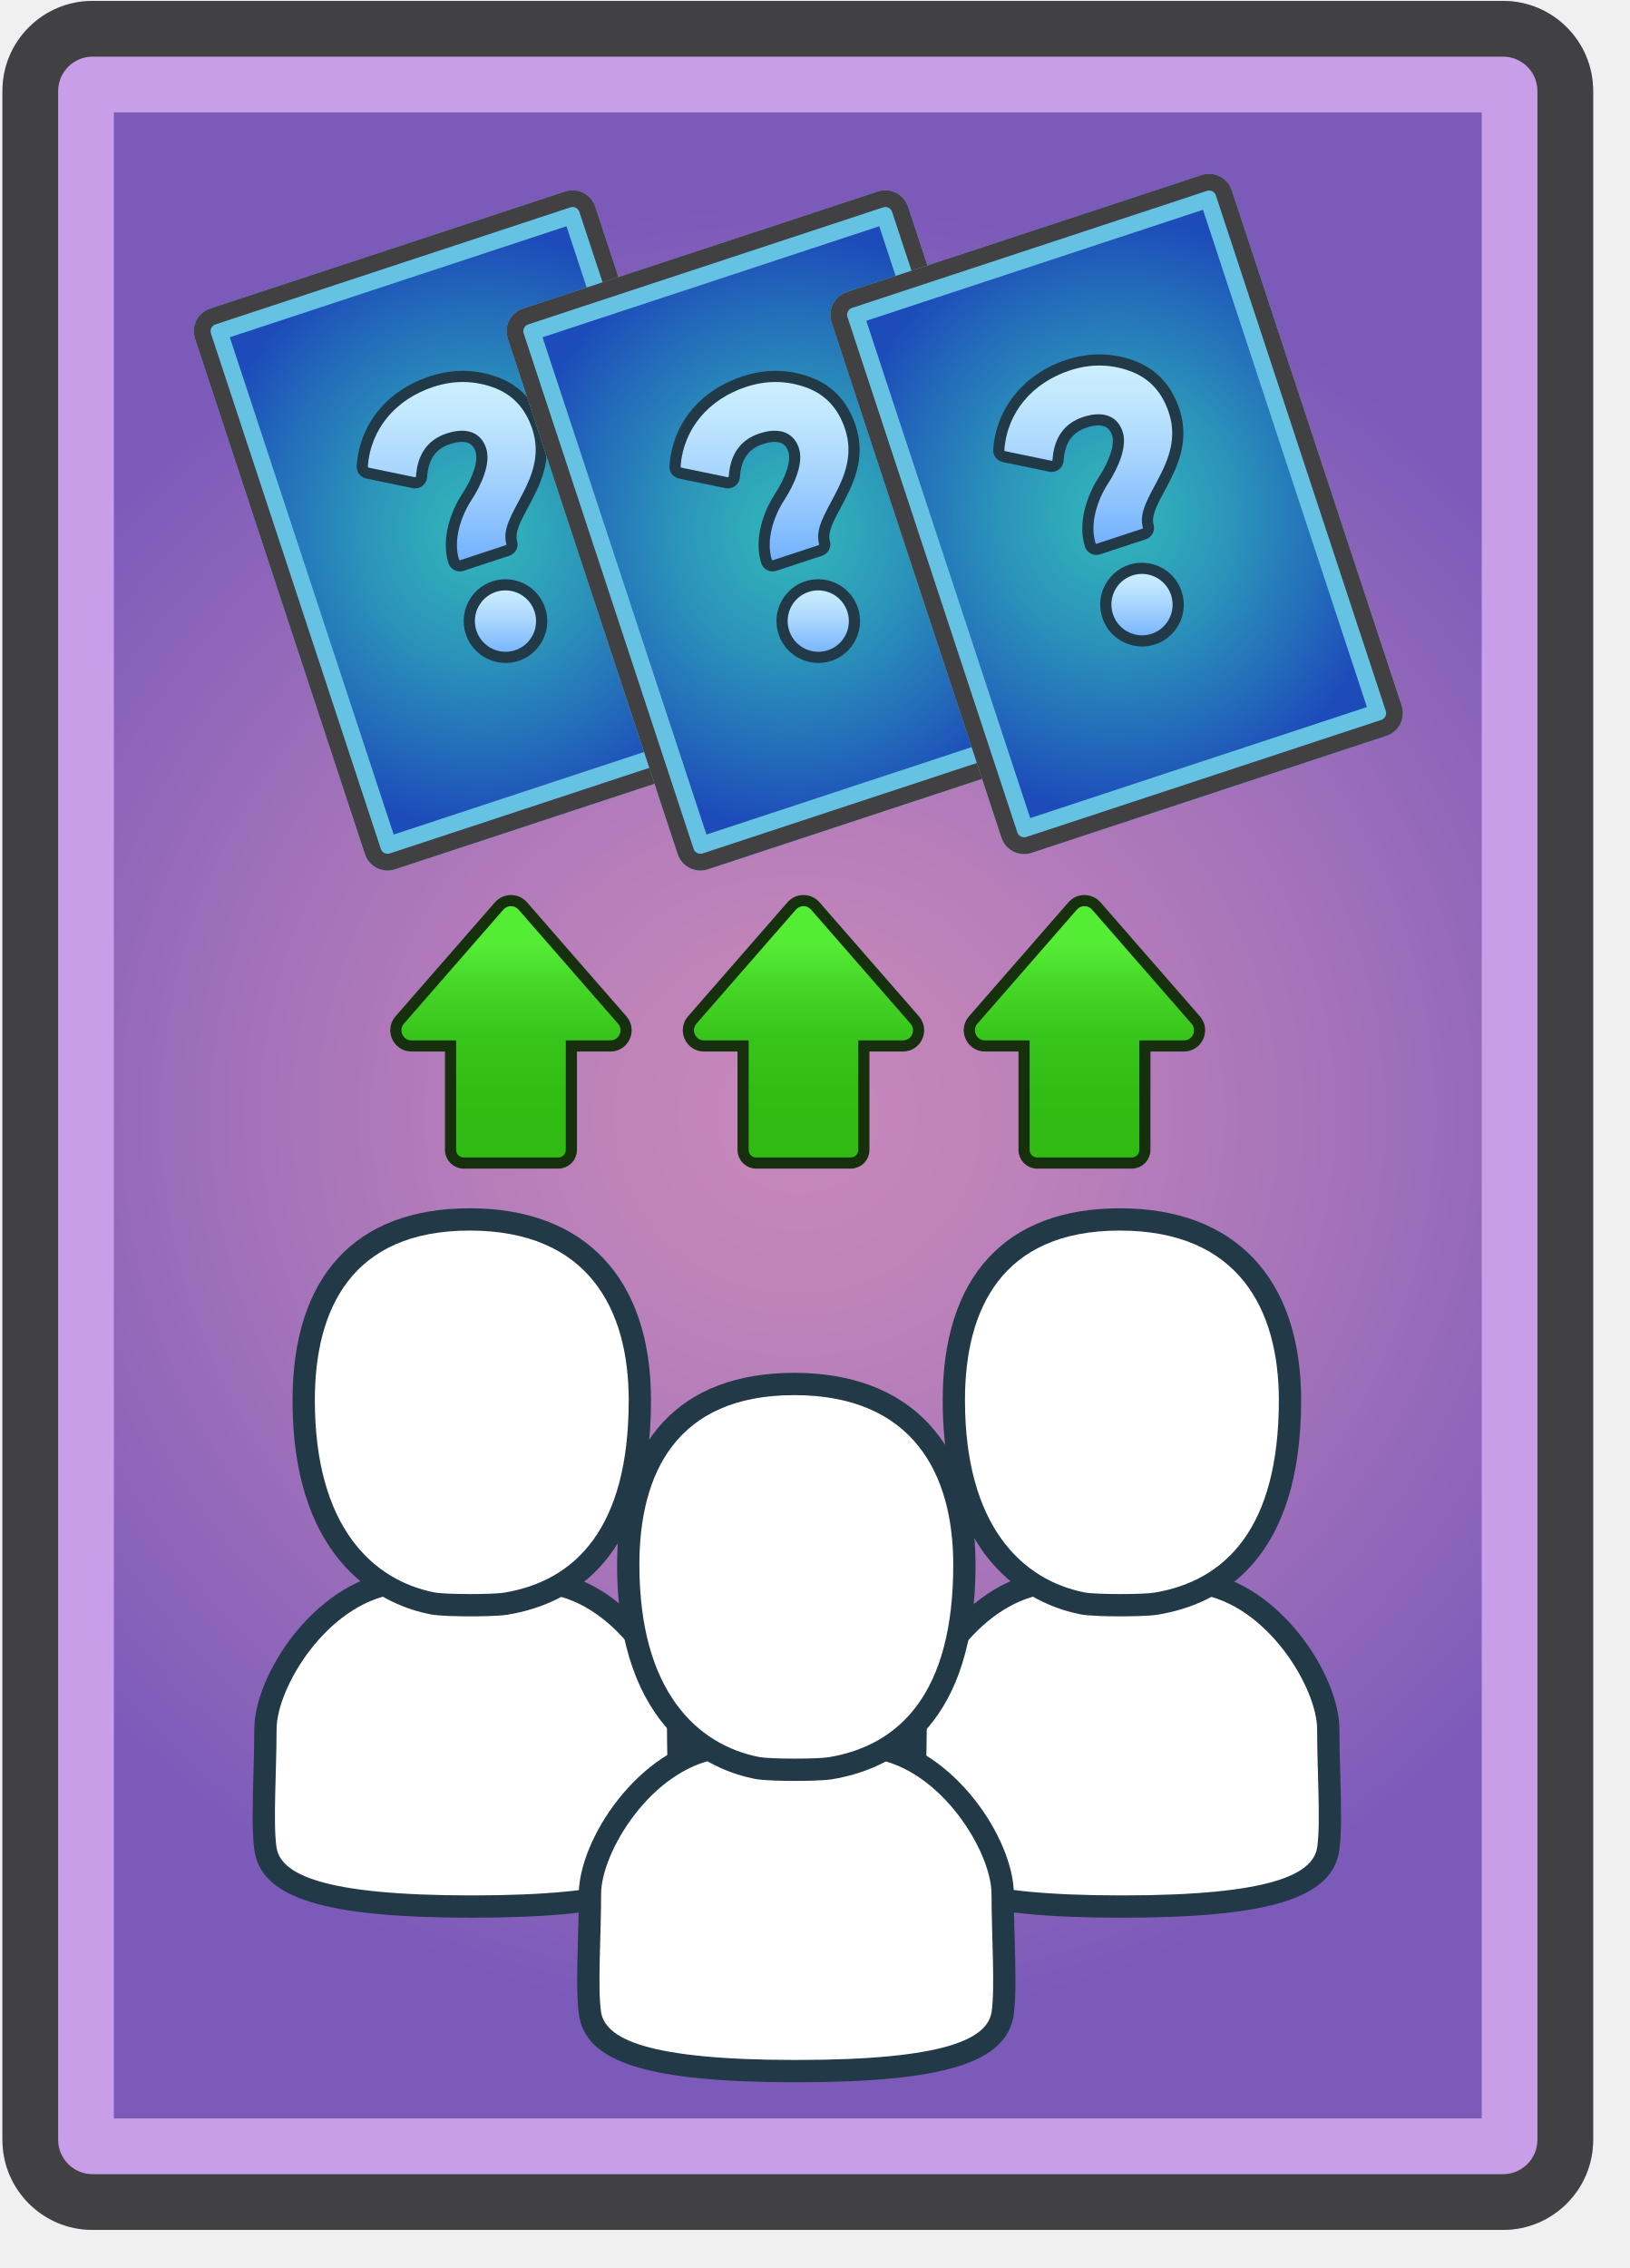
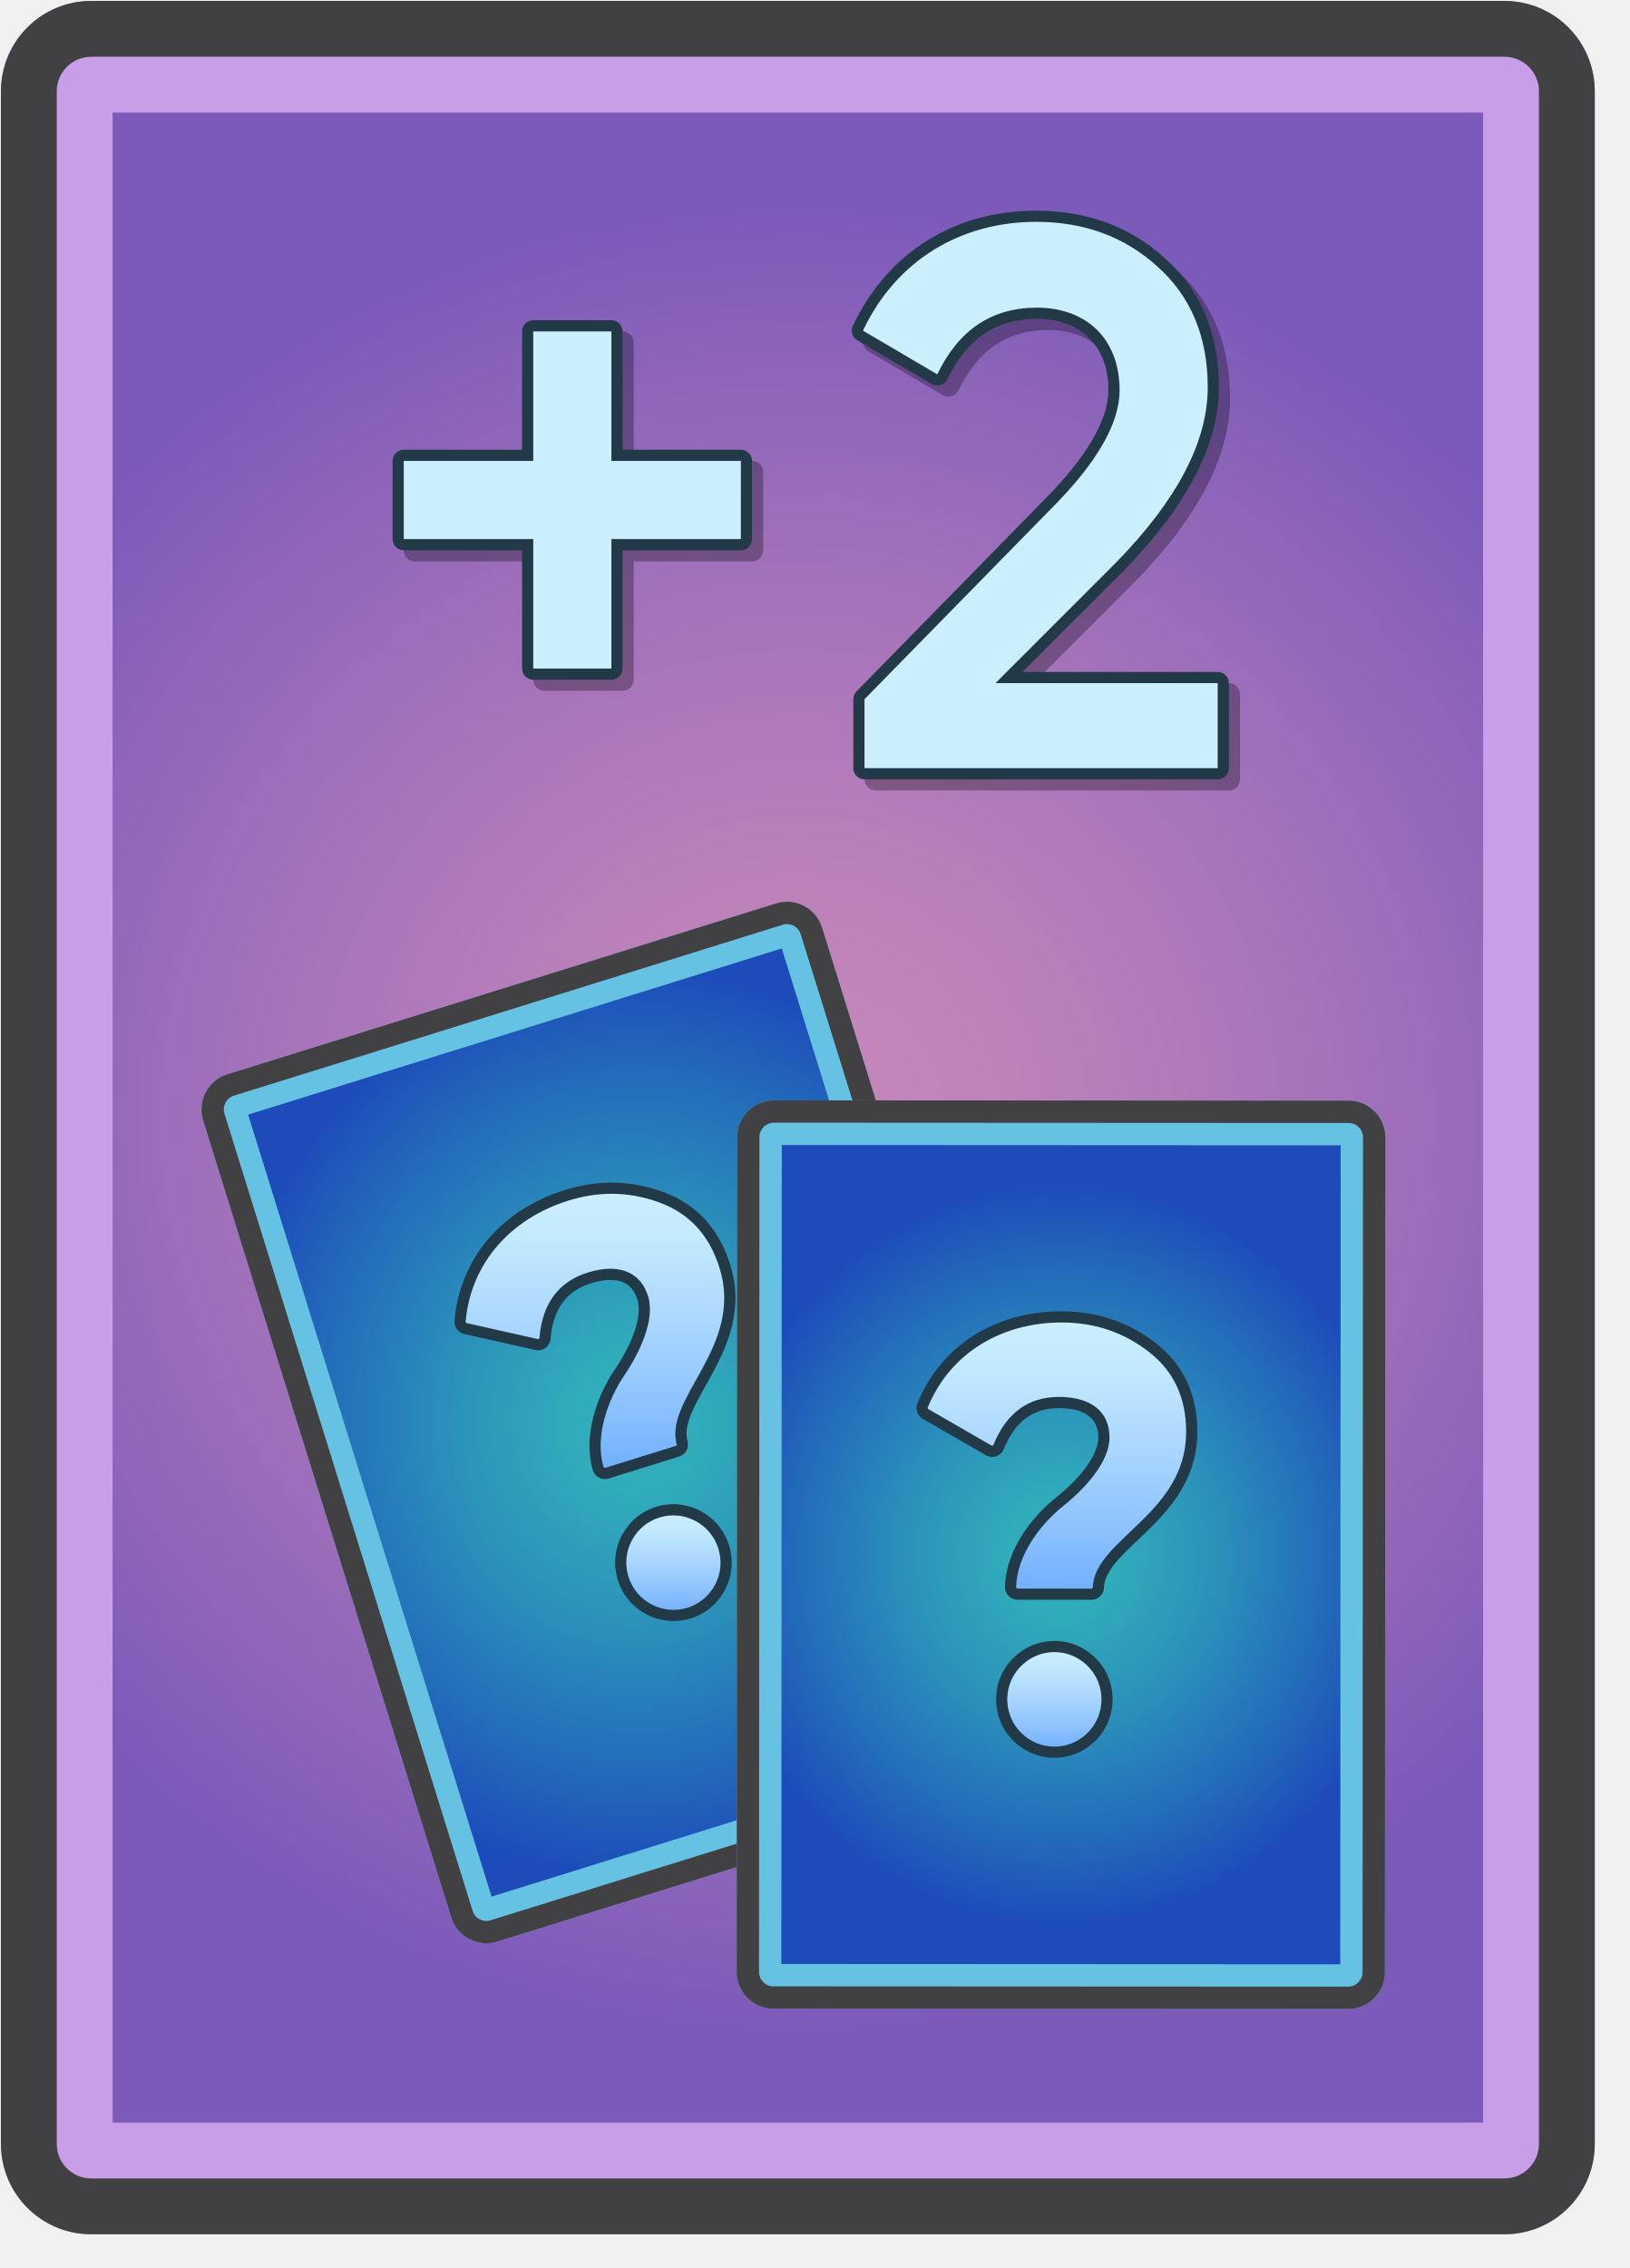
- <svg xmlns="http://www.w3.org/2000/svg" xmlns:xlink="http://www.w3.org/1999/xlink" width="291.969" height="406.205" viewBox="0 0 292 407">
+ <svg xmlns="http://www.w3.org/2000/svg" xmlns:xlink="http://www.w3.org/1999/xlink" width="291.969" height="406.205">
  <symbol id="b" viewBox="-146 -203 292 407">
    <image width="292" height="407" transform="matrix(1 0 0 -1 -146 204)" overflow="visible" opacity=".3" />
    <radialGradient id="a" cx="-3.05" cy="3.04" r="163.894" gradientTransform="matrix(0 1 -1.0315 0 .085 6.09)" gradientUnits="userSpaceOnUse">
      <stop offset="0" stop-color="#c889ba" />
      <stop offset=".207" stop-color="#bf83ba" />
      <stop offset=".544" stop-color="#a774ba" />
      <stop offset=".967" stop-color="#7f5cba" />
      <stop offset="1" stop-color="#7c5aba" />
    </radialGradient>
    <path d="M-129.63-186.96a6.177 6.177 0 00-6.17 6.17v367.661a6.177 6.177 0 006.17 6.169h253.16a6.176 6.176 0 006.169-6.169V-180.79a6.177 6.177 0 00-6.169-6.17h-253.16z" fill="url(#a)" />
    <path d="M119.7 183.04v-360h-245.5v360h245.5m3.83 20h-253.16c-8.931 0-16.17-7.238-16.17-16.169V-180.79c0-8.93 7.239-16.17 16.17-16.17h253.16c8.93 0 16.169 7.24 16.169 16.17v367.661c.001 8.931-7.239 16.169-16.169 16.169z" fill="#c99ee8" />
    <path d="M123.53 193.04a6.176 6.176 0 006.169-6.169V-180.79a6.177 6.177 0 00-6.169-6.17h-253.16a6.177 6.177 0 00-6.17 6.17v367.661a6.177 6.177 0 006.17 6.169h253.16m0 10h-253.16c-8.931 0-16.17-7.238-16.17-16.169V-180.79c0-8.93 7.239-16.17 16.17-16.17h253.16c8.93 0 16.169 7.24 16.169 16.17v367.661c.001 8.931-7.239 16.169-16.169 16.169z" fill="#414042" />
  </symbol>
  <use xlink:href="#b" width="292" height="407" x="-146" y="-203" transform="matrix(1 0 0 -1 145.969 203.205)" overflow="visible" />
-   <linearGradient id="x" gradientUnits="userSpaceOnUse" x1="3259.293" y1="2090.921" x2="3212.197" y2="2090.921" gradientTransform="matrix(0 -1 -1 0 2182.36 3420.908)">
-     <stop offset=".162" stop-color="#55ec36" />
-     <stop offset=".327" stop-color="#45d627" />
-     <stop offset=".511" stop-color="#39c61c" />
-     <stop offset=".718" stop-color="#32bd15" />
-     <stop offset="1" stop-color="#30ba13" />
-   </linearGradient>
-   <path d="M93.558 162.578l17.843 20.461c1.587 1.819.295 4.662-2.119 4.662h-7.003v18.662a2.347 2.347 0 01-2.347 2.348H82.944a2.347 2.347 0 01-2.347-2.348v-18.662h-7.002c-2.415 0-3.707-2.843-2.12-4.662l17.843-20.461a2.815 2.815 0 014.24 0z" fill="url(#x)" stroke="#162f0d" stroke-width="2" stroke-linecap="round" stroke-miterlimit="10" />
-   <linearGradient id="y" gradientUnits="userSpaceOnUse" x1="3259.293" y1="2038.423" x2="3212.197" y2="2038.423" gradientTransform="matrix(0 -1 -1 0 2182.36 3420.908)">
-     <stop offset=".162" stop-color="#55ec36" />
-     <stop offset=".327" stop-color="#45d627" />
-     <stop offset=".511" stop-color="#39c61c" />
-     <stop offset=".718" stop-color="#32bd15" />
-     <stop offset="1" stop-color="#30ba13" />
-   </linearGradient>
-   <path d="M146.057 162.578l17.843 20.461c1.587 1.819.294 4.662-2.12 4.662h-7.002v18.662a2.347 2.347 0 01-2.347 2.348h-16.987a2.347 2.347 0 01-2.347-2.348v-18.662h-7.003c-2.414 0-3.707-2.843-2.12-4.662l17.843-20.461a2.815 2.815 0 014.24 0z" fill="url(#y)" stroke="#162f0d" stroke-width="2" stroke-linecap="round" stroke-miterlimit="10" />
-   <linearGradient id="z" gradientUnits="userSpaceOnUse" x1="3259.293" y1="1987.991" x2="3212.197" y2="1987.991" gradientTransform="matrix(0 -1 -1 0 2182.36 3420.908)">
-     <stop offset=".162" stop-color="#55ec36" />
-     <stop offset=".327" stop-color="#45d627" />
-     <stop offset=".511" stop-color="#39c61c" />
-     <stop offset=".718" stop-color="#32bd15" />
-     <stop offset="1" stop-color="#30ba13" />
-   </linearGradient>
-   <path d="M196.488 162.578l17.843 20.461c1.586 1.819.294 4.662-2.12 4.662h-7.003v18.662a2.347 2.347 0 01-2.347 2.348h-16.987a2.347 2.347 0 01-2.347-2.348v-18.662h-7.003c-2.414 0-3.707-2.843-2.12-4.662l17.843-20.461a2.816 2.816 0 014.241 0z" fill="url(#z)" stroke="#162f0d" stroke-width="2" stroke-linecap="round" stroke-miterlimit="10" />
+   <g opacity=".3">
+     <path d="M156.856 140.581a1 1 0 01-1-1V127.23a1 1 0 01.286-.7l33.484-34.171c7.916-7.917 11.926-14.79 11.926-20.435 0-8.525-5.295-13.821-13.819-13.821-7.705 0-13.246 3.721-16.941 11.374a.999.999 0 01-1.407.427l-13.313-7.822a1.001 1.001 0 01-.397-1.29c6.034-12.748 17.669-20.06 31.922-20.06 8.822 0 16.342 2.765 22.352 8.219 6.227 5.517 9.389 13.064 9.389 22.425 0 9.921-5.591 20.683-16.618 31.985l-19.981 19.984h37.382a1 1 0 011 1v15.234a1 1 0 01-1 1h-63.265z" />
+     <path d="M187.597 41.733c8.506 0 15.781 2.606 21.68 7.959 6.041 5.353 9.061 12.627 9.061 21.685 0 9.744-5.491 20.173-16.334 31.287l-21.68 21.683h39.796v15.234h-63.263V127.23l33.484-34.171c8.096-8.097 12.212-15.233 12.212-21.135 0-9.33-6.037-14.821-14.819-14.821-8.098 0-14 3.981-17.842 11.939l-13.313-7.822c6.04-12.761 17.704-19.487 31.018-19.487m0-2c-14.655 0-26.62 7.52-32.825 20.632a1.999 1.999 0 00.795 2.58l13.313 7.822a2 2 0 002.814-.856c3.512-7.273 8.759-10.809 16.041-10.809 7.907 0 12.819 4.913 12.819 12.821 0 5.295-4.021 12.114-11.626 19.721l-33.499 34.186a1.998 1.998 0 00-.571 1.399v12.351a2 2 0 002 2h63.263a2 2 0 002-2v-15.234a2 2 0 00-2-2h-34.968l18.266-18.269c11.233-11.514 16.92-22.51 16.92-32.701 0-9.659-3.275-17.459-9.734-23.182-6.184-5.608-13.93-8.461-23.008-8.461zM97.52 122.74a1 1 0 01-1-1V99.548H74.327a1 1 0 01-1-1V84.551a1 1 0 011-1H96.52V61.359a1 1 0 011-1h13.999a1 1 0 011 1V83.55h22.192a1 1 0 011 1v13.997a1 1 0 01-1 1h-22.192v22.192a1 1 0 01-1 1H97.52z" />
+     <path d="M111.519 61.359V84.55h23.192v13.997h-23.192v23.192H97.52V98.548H74.327V84.551H97.52V61.359h13.999m0-2H97.52a2 2 0 00-2 2V82.55H74.327a2 2 0 00-2 2v13.997a2 2 0 002 2H95.52v21.192a2 2 0 002 2h13.999a2 2 0 002-2v-21.192h21.192a2 2 0 002-2V84.551a2 2 0 00-2-2h-21.192V61.359a2 2 0 00-2-2z" />
+   </g>
+   <path d="M154.856 138.581a1 1 0 01-1-1V125.23a1 1 0 01.286-.7l33.484-34.171c7.916-7.917 11.926-14.79 11.926-20.435 0-8.525-5.295-13.821-13.819-13.821-7.705 0-13.246 3.721-16.941 11.374a.999.999 0 01-1.407.427l-13.313-7.822a1.001 1.001 0 01-.397-1.29c6.034-12.748 17.669-20.06 31.922-20.06 8.822 0 16.342 2.765 22.352 8.219 6.227 5.517 9.389 13.064 9.389 22.425 0 9.921-5.591 20.683-16.618 31.985l-19.981 19.984h37.382a1 1 0 011 1v15.234a1 1 0 01-1 1h-63.265z" fill="#cceffe" />
+   <path d="M185.597 39.733c8.506 0 15.781 2.606 21.68 7.959 6.041 5.353 9.061 12.627 9.061 21.685 0 9.744-5.491 20.173-16.334 31.287l-21.68 21.683h39.796v15.234h-63.263V125.23l33.484-34.171c8.096-8.097 12.212-15.233 12.212-21.135 0-9.33-6.037-14.821-14.819-14.821-8.098 0-14 3.981-17.842 11.939l-13.313-7.822c6.04-12.761 17.704-19.487 31.018-19.487m0-2c-14.655 0-26.62 7.52-32.825 20.632a1.999 1.999 0 00.795 2.58l13.313 7.822a2 2 0 002.814-.856c3.512-7.273 8.759-10.809 16.041-10.809 7.907 0 12.819 4.913 12.819 12.821 0 5.295-4.021 12.114-11.626 19.721l-33.499 34.186a1.998 1.998 0 00-.571 1.399v12.351a2 2 0 002 2h63.263a2 2 0 002-2v-15.234a2 2 0 00-2-2h-34.968l18.266-18.269c11.233-11.514 16.92-22.51 16.92-32.701 0-9.659-3.275-17.459-9.734-23.182-6.184-5.608-13.93-8.461-23.008-8.461z" fill="#223948" />
  <g>
-     <image width="110" height="129" transform="translate(34.063 33.795)" overflow="visible" opacity=".3" />
-     <radialGradient id="A" cx="85.897" cy="95.183" r="53.424" gradientTransform="matrix(0 -1 .9399 0 -3.57 181.08)" gradientUnits="userSpaceOnUse">
+     <path d="M95.52 120.74a1 1 0 01-1-1V97.548H72.327a1 1 0 01-1-1V82.551a1 1 0 011-1H94.52V59.359a1 1 0 011-1h13.999a1 1 0 011 1V81.55h22.192a1 1 0 011 1v13.997a1 1 0 01-1 1h-22.192v22.192a1 1 0 01-1 1H95.52z" fill="#cceffe" />
+     <path d="M109.519 59.359V82.55h23.192v13.997h-23.192v23.192H95.52V96.548H72.327V82.551H95.52V59.359h13.999m0-2H95.52a2 2 0 00-2 2V80.55H72.327a2 2 0 00-2 2v13.997a2 2 0 002 2H93.52v21.192a2 2 0 002 2h13.999a2 2 0 002-2V98.548h21.192a2 2 0 002-2V82.551a2 2 0 00-2-2h-21.192V59.359a2 2 0 00-2-2z" fill="#223948" />
+   </g>
+   <g>
+     <image width="163" height="194" transform="translate(35.156 160.795)" overflow="visible" opacity=".3" />
+     <radialGradient id="o" cx="114.045" cy="254.776" r="81.972" gradientTransform="matrix(0 -1 .9145 0 -118.952 368.821)" gradientUnits="userSpaceOnUse">
      <stop offset="0" stop-color="#32b4ba" />
      <stop offset=".163" stop-color="#30abba" />
      <stop offset=".429" stop-color="#2b93ba" />
      <stop offset=".762" stop-color="#236bba" />
      <stop offset="1" stop-color="#1d4bba" />
    </radialGradient>
-     <path d="M69.296 153.216a1.283 1.283 0 01-1.218-.883l-30.494-92.5a1.272 1.272 0 01.073-.979c.089-.178.305-.496.744-.641l63.693-20.997a1.283 1.283 0 011.62.817l30.494 92.5c.145.438.017.802-.073.979a1.275 1.275 0 01-.744.641l-63.692 20.998a1.332 1.332 0 01-.403.065z" fill="url(#A)" />
-     <path d="M101.402 40.603l29.419 89.237-60.431 19.923-29.418-89.239 60.43-19.921m1.094-6.453c-.444 0-.896.069-1.341.216L37.463 55.363a4.282 4.282 0 00-2.727 5.409l30.494 92.499a4.285 4.285 0 005.409 2.727L134.331 135a4.282 4.282 0 002.727-5.408l-30.494-92.499a4.285 4.285 0 00-4.068-2.943z" fill="#66c2e2" />
-     <path d="M102.497 37.149a1.284 1.284 0 011.218.884l30.494 92.499c.145.438.017.802-.073.979a1.275 1.275 0 01-.745.641L69.699 153.15a1.283 1.283 0 01-1.621-.819L37.585 59.833a1.272 1.272 0 01.073-.979c.089-.178.305-.496.745-.641l63.691-20.997a1.3 1.3 0 01.403-.067m-.001-2.999c-.444 0-.896.069-1.341.216L37.463 55.363a4.282 4.282 0 00-2.727 5.409l30.494 92.499a4.285 4.285 0 005.409 2.727L134.331 135a4.282 4.282 0 002.727-5.408l-30.494-92.499a4.285 4.285 0 00-4.068-2.943z" fill="#414042" />
+     <path d="M87.116 344.046a2.564 2.564 0 01-2.458-1.813L40.204 199.461a2.58 2.58 0 011.693-3.226l98.312-30.61a2.57 2.57 0 013.224 1.695l44.453 142.772a2.582 2.582 0 01-1.694 3.227l-98.308 30.607c-.253.08-.511.12-.768.12z" fill="url(#o)" />
+     <path d="M140.037 169.868l43.606 140.055-95.59 29.762-43.607-140.054 95.591-29.763m.937-8.361a6.607 6.607 0 00-1.954.299l-98.312 30.61a6.577 6.577 0 00-4.323 8.234l44.454 142.771a6.582 6.582 0 006.276 4.624 6.57 6.57 0 001.958-.3l98.309-30.608a6.58 6.58 0 004.323-8.234l-44.453-142.772a6.582 6.582 0 00-6.278-4.624z" fill="#66c2e2" />
+     <path d="M140.974 165.508c1.134 0 2.121.729 2.459 1.813l44.453 142.771a2.581 2.581 0 01-1.693 3.227l-98.31 30.609a2.564 2.564 0 01-3.225-1.695L40.204 199.462a2.58 2.58 0 011.693-3.227l98.311-30.61a2.58 2.58 0 01.766-.117m0-4c-.646 0-1.305.096-1.954.298l-98.312 30.61a6.577 6.577 0 00-4.323 8.234l44.454 142.771a6.582 6.582 0 006.276 4.624 6.57 6.57 0 001.958-.3l98.309-30.608a6.58 6.58 0 004.323-8.234l-44.453-142.772a6.58 6.58 0 00-6.278-4.623z" fill="#414042" />
    <g>
-       <image width="41" height="60" transform="translate(61.063 63.795)" overflow="visible" opacity=".3" />
-       <linearGradient id="B" gradientUnits="userSpaceOnUse" x1="90.455" y1="117.968" x2="90.455" y2="104.944">
+       <image width="57" height="85" transform="translate(79.156 209.795)" overflow="visible" opacity=".3" />
+       <linearGradient id="p" gradientUnits="userSpaceOnUse" x1="120.628" y1="289.336" x2="120.628" y2="270.41">
        <stop offset="0" stop-color="#70aefe" />
        <stop offset=".16" stop-color="#83bcfe" />
        <stop offset=".527" stop-color="#abd7fe" />
        <stop offset=".82" stop-color="#c3e9fe" />
        <stop offset="1" stop-color="#cceffe" />
      </linearGradient>
-       <path d="M90.47 117.968c-.428 0-.855-.043-1.27-.129-2.337-.484-4.173-2.11-4.912-4.349-.739-2.239-.229-4.64 1.362-6.42a6.416 6.416 0 016.059-1.997c2.337.484 4.173 2.11 4.912 4.349.739 2.239.229 4.64-1.362 6.42a6.421 6.421 0 01-4.789 2.126z" fill="url(#B)" />
-       <path d="M90.439 105.944c.357 0 .714.035 1.067.108 4.223.875 5.881 5.906 3.007 9.123-1.023 1.145-2.524 1.792-4.044 1.792-.356 0-.714-.035-1.066-.108-4.224-.875-5.882-5.906-3.007-9.123 1.023-1.145 2.523-1.792 4.043-1.792m0-2a7.42 7.42 0 00-5.535 2.46c-1.833 2.05-2.418 4.816-1.566 7.399.852 2.582 2.967 4.456 5.659 5.014a7.422 7.422 0 007.007-2.309c1.833-2.051 2.418-4.817 1.566-7.4-.852-2.582-2.967-4.456-5.658-5.014-.481-.1-.976-.15-1.473-.15z" fill="#223948" />
+       <path d="M120.646 289.336a9.045 9.045 0 01-1.988-.219c-3.388-.761-6.019-3.166-7.037-6.436-1.02-3.271-.221-6.747 2.137-9.299 1.743-1.889 4.241-2.973 6.854-2.973.671 0 1.339.073 1.986.219 3.388.762 6.018 3.169 7.036 6.439 1.019 3.271.22 6.748-2.138 9.299-1.742 1.888-4.238 2.97-6.85 2.97 0 0 .001 0 0 0z" fill="url(#p)" />
+       <path d="M120.612 271.41c.591 0 1.185.063 1.768.194 6.462 1.453 8.878 9.219 4.383 14.084-1.567 1.697-3.829 2.647-6.116 2.647a8.086 8.086 0 01-1.77-.194c-6.464-1.451-8.88-9.214-4.385-14.08 1.569-1.7 3.83-2.651 6.12-2.651m0-2c-2.892 0-5.657 1.201-7.59 3.295-2.603 2.817-3.483 6.658-2.356 10.274 1.127 3.614 4.032 6.273 7.772 7.113.721.162 1.463.243 2.208.243 2.889 0 5.653-1.199 7.585-3.29 2.603-2.817 3.484-6.658 2.357-10.275-1.126-3.615-4.03-6.276-7.771-7.117a10.108 10.108 0 00-2.205-.243z" fill="#223948" />
      <g>
-         <linearGradient id="C" gradientUnits="userSpaceOnUse" x1="80.811" y1="101.538" x2="80.811" y2="67.551">
+         <linearGradient id="q" gradientUnits="userSpaceOnUse" x1="106.567" y1="263.905" x2="106.567" y2="212.811">
          <stop offset="0" stop-color="#70aefe" />
          <stop offset=".16" stop-color="#83bcfe" />
          <stop offset=".527" stop-color="#abd7fe" />
          <stop offset=".82" stop-color="#c3e9fe" />
          <stop offset="1" stop-color="#cceffe" />
        </linearGradient>
-         <path d="M82.273 101.538c-.519 0-.969-.332-1.12-.827-1.21-3.967.414-8.535 2.337-11.488 2.22-3.405 3.17-6.574 2.542-8.477-.535-1.625-1.679-2.448-3.399-2.448-.726 0-1.541.146-2.42.437-3.007.991-4.585 3.224-4.822 6.823a1.163 1.163 0 01-1.155 1.087h-.106l-8.451-1.748a1.184 1.184 0 01-.928-1.228c.503-7.107 5.148-12.783 12.426-15.183 1.882-.621 3.773-.936 5.623-.936 1.931 0 3.871.343 5.766 1.02 3.745 1.336 6.322 4.072 7.659 8.133 1.845 5.593-.622 10.186-2.604 13.876-1.4 2.607-2.609 4.859-2.049 6.777a1.151 1.151 0 01-.751 1.426l-8.334 2.748-.214.008z" fill="url(#C)" />
-         <path d="M82.8 68.551c1.836 0 3.645.324 5.43.961 3.479 1.241 5.808 3.748 7.045 7.504 2.998 9.088-6.236 15.239-4.664 20.621a.155.155 0 01-.099.194l-8.187 2.699a.17.17 0 01-.215-.11c-1.099-3.601.434-7.911 2.219-10.651 1.813-2.782 3.547-6.629 2.654-9.336-.686-2.08-2.231-3.135-4.349-3.135-.829 0-1.746.161-2.733.486-3.394 1.119-5.244 3.715-5.508 7.708a.16.16 0 01-.157.152c-.011 0-.021-.002-.033-.004l-8.322-1.724a.171.171 0 01-.133-.177c.488-6.896 5.14-12.128 11.741-14.305 1.799-.591 3.567-.883 5.311-.883m0-2c-1.956 0-3.954.331-5.937.985-7.676 2.531-12.577 8.536-13.11 16.063a2.158 2.158 0 001.684 2.269l8.36 1.731.201.042.238.004a2.165 2.165 0 002.153-2.021c.211-3.19 1.526-5.078 4.139-5.939.777-.256 1.486-.386 2.106-.386 1.293 0 2.048.543 2.45 1.761.525 1.593-.406 4.512-2.43 7.618-2.047 3.142-3.768 8.03-2.457 12.327a2.157 2.157 0 002.076 1.534c.225 0 .448-.034.662-.104l8.204-2.704a2.144 2.144 0 001.393-2.654c-.446-1.525.674-3.609 1.97-6.023 2.073-3.859 4.653-8.662 2.673-14.664-1.439-4.368-4.223-7.315-8.273-8.761a18.102 18.102 0 00-6.102-1.078z" fill="#223948" />
+         <path d="M108.35 263.905a1.27 1.27 0 01-1.209-.897c-1.711-5.957.846-12.759 3.809-17.141 3.582-5.311 5.147-10.323 4.186-13.408-.874-2.802-2.827-4.223-5.808-4.223-1.133 0-2.394.213-3.746.634-4.875 1.518-7.476 5.057-7.949 10.82a1.25 1.25 0 01-1.24 1.146h-.12l-12.883-2.889a1.266 1.266 0 01-.979-1.327c.937-10.685 8.072-19.105 19.088-22.538 2.71-.844 5.426-1.271 8.073-1.271 3.043 0 6.091.565 9.06 1.68 5.556 2.089 9.332 6.24 11.227 12.339 2.621 8.413-1.22 15.29-4.307 20.815-2.272 4.069-4.236 7.584-3.366 10.754a1.232 1.232 0 01-.834 1.518l-12.772 3.977-.23.011z" fill="url(#q)" />
+         <path d="M109.571 213.812c2.956 0 5.855.545 8.708 1.616 5.308 1.995 8.823 5.903 10.623 11.699 4.371 14.027-9.959 23.235-7.683 31.537a.239.239 0 01-.158.296l-12.636 3.934a.263.263 0 01-.327-.173c-1.596-5.556.867-12.135 3.679-16.294 2.852-4.227 5.615-10.087 4.313-14.266-1.019-3.265-3.426-4.925-6.763-4.925-1.229 0-2.585.226-4.043.679-5.239 1.631-8.146 5.569-8.649 11.693a.251.251 0 01-.243.229.213.213 0 01-.055-.007l-12.729-2.857a.262.262 0 01-.2-.274c.927-10.574 8.198-18.485 18.389-21.66 2.637-.823 5.226-1.227 7.774-1.227m0-2c-2.749 0-5.564.443-8.37 1.317-11.418 3.557-18.814 12.303-19.786 23.395a2.262 2.262 0 001.711 2.391l12.772 2.867a2.241 2.241 0 002.726-1.975c.44-5.345 2.812-8.599 7.254-9.981 1.256-.39 2.416-.588 3.448-.588 2.527 0 4.114 1.151 4.854 3.521.872 2.797-.646 7.489-4.062 12.552-3.088 4.567-5.746 11.687-3.942 17.964a2.281 2.281 0 002.173 1.633c.226 0 .448-.034.663-.1l12.644-3.937a2.222 2.222 0 001.49-2.742c-.759-2.768 1.111-6.116 3.277-9.993 3.18-5.693 7.138-12.777 4.388-21.602-1.989-6.407-5.97-10.774-11.828-12.977-3.083-1.159-6.249-1.745-9.412-1.745z" fill="#223948" />
      </g>
    </g>
    <g>
-       <image width="110" height="129" transform="translate(90.063 33.795)" overflow="visible" opacity=".3" />
-       <radialGradient id="D" cx="142.032" cy="95.183" r="53.424" gradientTransform="matrix(0 -1 .9399 0 52.566 237.215)" gradientUnits="userSpaceOnUse">
+       <image width="123" height="170" transform="translate(131.156 196.795)" overflow="visible" opacity=".3" />
+       <radialGradient id="r" cx="190.058" cy="278.443" r="66.754" gradientTransform="matrix(0 -1 .9399 0 -71.662 468.501)" gradientUnits="userSpaceOnUse">
        <stop offset="0" stop-color="#32b4ba" />
        <stop offset=".163" stop-color="#30abba" />
        <stop offset=".429" stop-color="#2b93ba" />
        <stop offset=".762" stop-color="#236bba" />
        <stop offset="1" stop-color="#1d4bba" />
      </radialGradient>
-       <path d="M125.432 153.216a1.283 1.283 0 01-1.218-.883l-30.494-92.5a1.272 1.272 0 01.073-.979c.089-.178.305-.496.744-.641l63.693-20.997a1.283 1.283 0 011.62.817l30.494 92.5c.145.439.017.802-.073.979a1.275 1.275 0 01-.744.641l-63.692 20.998a1.332 1.332 0 01-.403.065z" fill="url(#D)" />
-       <path d="M157.538 40.603l29.419 89.237-60.431 19.923-29.419-89.239 60.431-19.921m1.094-6.453c-.444 0-.896.069-1.341.216L93.599 55.363a4.282 4.282 0 00-2.727 5.409l30.494 92.499a4.285 4.285 0 005.409 2.727L190.466 135a4.282 4.282 0 002.727-5.408l-30.494-92.499a4.284 4.284 0 00-4.067-2.943z" fill="#66c2e2" />
-       <path d="M158.632 37.149a1.284 1.284 0 011.218.884l30.494 92.5a1.27 1.27 0 01-.073.978 1.275 1.275 0 01-.745.641l-63.691 20.999a1.283 1.283 0 01-1.621-.819L93.721 59.833a1.272 1.272 0 01.073-.979c.089-.178.305-.496.745-.641l63.691-20.997c.131-.044.267-.066.402-.067m0-2.999c-.444 0-.896.069-1.341.216L93.599 55.363a4.282 4.282 0 00-2.727 5.409l30.494 92.499a4.285 4.285 0 005.409 2.727L190.466 135a4.282 4.282 0 002.727-5.408l-30.494-92.499a4.284 4.284 0 00-4.067-2.943z" fill="#414042" />
+       <path d="M138.537 355.761a2.581 2.581 0 01-2.575-2.58l.076-149.53a2.581 2.581 0 012.579-2.576l102.962.053c.688 0 1.335.269 1.821.755s.753 1.133.753 1.821l-.075 149.533a2.577 2.577 0 01-2.573 2.575l-102.968-.051z" fill="url(#r)" />
+       <path d="M140.037 205.075l100.115.051-.073 146.685-100.116-.049.074-146.687m-1.42-8.001a6.577 6.577 0 00-6.579 6.574l-.076 149.531a6.577 6.577 0 006.573 6.581l102.964.051h.006a6.574 6.574 0 006.573-6.573l.075-149.533a6.573 6.573 0 00-6.572-6.578l-102.962-.053h-.002z" fill="#66c2e2" />
+       <path d="M138.617 201.074l102.963.053c.688 0 1.334.269 1.82.755s.753 1.134.753 1.821l-.075 149.534a2.578 2.578 0 01-2.577 2.574l-102.963-.051a2.581 2.581 0 01-2.576-2.579l.076-149.531a2.582 2.582 0 012.579-2.576m0-4a6.577 6.577 0 00-6.579 6.574l-.076 149.531a6.577 6.577 0 006.573 6.581l102.964.051h.005a6.575 6.575 0 006.574-6.573l.075-149.533a6.573 6.573 0 00-6.572-6.578l-102.962-.053h-.002z" fill="#414042" />
      <g>
-         <image width="42" height="60" transform="translate(117.063 63.795)" overflow="visible" opacity=".3" />
-         <linearGradient id="E" gradientUnits="userSpaceOnUse" x1="146.59" y1="117.968" x2="146.59" y2="104.944">
+         <image width="57" height="87" transform="translate(162.156 232.795)" overflow="visible" opacity=".3" />
+         <linearGradient id="s" gradientUnits="userSpaceOnUse" x1="188.869" y1="313.826" x2="188.869" y2="294.898">
          <stop offset="0" stop-color="#70aefe" />
          <stop offset=".16" stop-color="#83bcfe" />
          <stop offset=".527" stop-color="#abd7fe" />
          <stop offset=".82" stop-color="#c3e9fe" />
          <stop offset="1" stop-color="#cceffe" />
        </linearGradient>
-         <path d="M146.605 117.968c-.428 0-.855-.043-1.27-.129-2.337-.484-4.173-2.11-4.912-4.349-.739-2.239-.229-4.64 1.362-6.42a6.416 6.416 0 016.059-1.997c2.337.484 4.173 2.11 4.912 4.349.739 2.239.229 4.64-1.362 6.42a6.418 6.418 0 01-4.789 2.126z" fill="url(#E)" />
-         <path d="M146.575 105.944c.357 0 .714.035 1.067.108 4.223.875 5.881 5.906 3.007 9.123-1.023 1.145-2.524 1.792-4.044 1.792-.356 0-.714-.035-1.066-.108-4.224-.875-5.882-5.906-3.007-9.123 1.023-1.145 2.523-1.792 4.043-1.792m0-2a7.42 7.42 0 00-5.535 2.46c-1.833 2.05-2.418 4.816-1.566 7.399.852 2.582 2.967 4.456 5.659 5.014a7.422 7.422 0 007.007-2.309c1.833-2.051 2.418-4.817 1.566-7.4-.852-2.582-2.967-4.456-5.658-5.014-.481-.1-.977-.15-1.473-.15z" fill="#223948" />
+         <path d="M188.871 313.826a9.285 9.285 0 01-4.636-1.226c-3.007-1.734-4.802-4.814-4.801-8.24.002-3.427 1.8-6.508 4.811-8.24a9.257 9.257 0 014.624-1.222c1.642 0 3.244.424 4.635 1.226 3.006 1.733 4.8 4.813 4.799 8.238-.001 3.428-1.798 6.509-4.808 8.242a9.255 9.255 0 01-4.624 1.222z" fill="url(#s)" />
+         <path d="M188.869 295.898c1.437 0 2.873.364 4.135 1.092 5.736 3.309 5.73 11.442-.008 14.748a8.265 8.265 0 01-4.125 1.088 8.289 8.289 0 01-4.136-1.092c-5.737-3.309-5.733-11.442.009-14.748a8.278 8.278 0 014.125-1.088m0-2c-1.813 0-3.585.469-5.123 1.354-3.324 1.914-5.31 5.318-5.312 9.107-.001 3.787 1.98 7.191 5.302 9.106a10.276 10.276 0 005.135 1.359c1.813 0 3.586-.469 5.124-1.355 3.322-1.914 5.307-5.318 5.308-9.107.001-3.787-1.98-7.19-5.3-9.105a10.286 10.286 0 00-5.134-1.359z" fill="#223948" />
        <g>
-           <linearGradient id="F" gradientUnits="userSpaceOnUse" x1="136.947" y1="101.538" x2="136.947" y2="67.551">
+           <linearGradient id="t" gradientUnits="userSpaceOnUse" x1="189.326" y1="285.526" x2="189.326" y2="235.861">
            <stop offset="0" stop-color="#70aefe" />
            <stop offset=".16" stop-color="#83bcfe" />
            <stop offset=".527" stop-color="#abd7fe" />
            <stop offset=".82" stop-color="#c3e9fe" />
            <stop offset="1" stop-color="#cceffe" />
          </linearGradient>
-           <path d="M138.409 101.538c-.519 0-.969-.332-1.12-.827-1.21-3.967.414-8.535 2.337-11.488 2.22-3.405 3.17-6.574 2.542-8.477-.536-1.625-1.679-2.448-3.399-2.448-.727 0-1.541.146-2.42.437-3.007.991-4.585 3.224-4.822 6.823a1.164 1.164 0 01-1.155 1.087h-.106l-8.451-1.748a1.184 1.184 0 01-.928-1.228c.503-7.107 5.148-12.783 12.426-15.183 1.882-.621 3.773-.936 5.623-.936 1.931 0 3.871.343 5.766 1.02 3.745 1.336 6.322 4.072 7.659 8.133 1.845 5.593-.622 10.186-2.604 13.876-1.4 2.607-2.609 4.859-2.049 6.777a1.151 1.151 0 01-.751 1.426l-8.334 2.748-.214.008z" fill="url(#F)" />
-           <path d="M138.936 68.551c1.836 0 3.645.324 5.43.961 3.479 1.241 5.808 3.748 7.045 7.504 2.997 9.088-6.236 15.239-4.664 20.621a.155.155 0 01-.099.194l-8.187 2.699a.17.17 0 01-.215-.11c-1.099-3.601.434-7.911 2.219-10.651 1.813-2.782 3.547-6.629 2.654-9.336-.686-2.08-2.231-3.135-4.349-3.135-.829 0-1.746.161-2.733.486-3.394 1.119-5.244 3.715-5.508 7.708a.16.16 0 01-.157.152c-.011 0-.021-.002-.033-.004l-8.322-1.724a.171.171 0 01-.133-.177c.488-6.896 5.14-12.128 11.741-14.305 1.799-.591 3.567-.883 5.311-.883m0-2c-1.956 0-3.954.331-5.937.985-7.676 2.531-12.577 8.536-13.11 16.063a2.158 2.158 0 001.684 2.269l8.36 1.731.201.042.238.004a2.165 2.165 0 002.153-2.021c.211-3.19 1.526-5.078 4.139-5.939.777-.256 1.486-.386 2.106-.386 1.292 0 2.048.543 2.45 1.761.525 1.593-.406 4.512-2.43 7.618-2.047 3.142-3.768 8.03-2.457 12.327a2.157 2.157 0 002.076 1.534c.225 0 .448-.034.662-.104l8.204-2.704a2.143 2.143 0 001.393-2.653c-.446-1.526.674-3.611 1.97-6.024 2.073-3.859 4.652-8.662 2.673-14.663-1.439-4.369-4.223-7.316-8.273-8.762a18.102 18.102 0 00-6.102-1.078z" fill="#223948" />
-         </g>
-       </g>
-     </g>
-     <g>
-       <image width="110" height="129" transform="translate(148.063 30.795)" overflow="visible" opacity=".3" />
-       <radialGradient id="G" cx="200.138" cy="92.228" r="53.423" gradientTransform="matrix(0 -1 .9399 0 113.448 292.366)" gradientUnits="userSpaceOnUse">
-         <stop offset="0" stop-color="#32b4ba" />
-         <stop offset=".163" stop-color="#30abba" />
-         <stop offset=".429" stop-color="#2b93ba" />
-         <stop offset=".762" stop-color="#236bba" />
-         <stop offset="1" stop-color="#1d4bba" />
-       </radialGradient>
-       <path d="M183.539 150.261a1.282 1.282 0 01-1.219-.883l-30.494-92.5a1.285 1.285 0 01.818-1.621l63.691-20.995a1.282 1.282 0 011.621.817l30.494 92.499c.145.439.017.803-.073.979a1.275 1.275 0 01-.744.641l-63.692 20.998a1.3 1.3 0 01-.402.065z" fill="url(#G)" />
-       <path d="M215.644 37.647l29.418 89.238-60.431 19.923-29.419-89.239 60.432-19.922m1.094-6.452c-.445 0-.897.07-1.342.217l-63.691 20.996a4.283 4.283 0 00-2.727 5.409l30.494 92.5a4.284 4.284 0 005.409 2.727l63.691-20.998a4.282 4.282 0 002.727-5.409l-30.494-92.499a4.286 4.286 0 00-4.067-2.943z" fill="#66c2e2" />
-       <path d="M216.738 34.195c.461 0 1.017.272 1.218.883l30.494 92.499c.145.439.017.802-.073.979a1.278 1.278 0 01-.745.641l-63.69 20.998a1.282 1.282 0 01-1.622-.818l-30.494-92.5a1.284 1.284 0 01.817-1.62l63.692-20.997c.132-.042.268-.065.403-.065m0-3c-.445 0-.897.07-1.342.217l-63.691 20.996a4.283 4.283 0 00-2.727 5.409l30.494 92.5a4.284 4.284 0 005.409 2.727l63.691-20.998a4.282 4.282 0 002.727-5.409l-30.494-92.499a4.286 4.286 0 00-4.067-2.943z" fill="#414042" />
-       <g>
-         <image width="42" height="60" transform="translate(175.063 60.795)" overflow="visible" opacity=".3" />
-         <linearGradient id="H" gradientUnits="userSpaceOnUse" x1="204.696" y1="115.014" x2="204.696" y2="101.989">
-           <stop offset="0" stop-color="#70aefe" />
-           <stop offset=".16" stop-color="#83bcfe" />
-           <stop offset=".527" stop-color="#abd7fe" />
-           <stop offset=".82" stop-color="#c3e9fe" />
-           <stop offset="1" stop-color="#cceffe" />
-         </linearGradient>
-         <path d="M204.71 115.014c-.428 0-.854-.043-1.269-.129-2.337-.484-4.174-2.11-4.912-4.349-.738-2.239-.229-4.64 1.363-6.42a6.42 6.42 0 016.059-1.998c2.337.484 4.173 2.11 4.912 4.349.739 2.239.229 4.64-1.362 6.42a6.43 6.43 0 01-4.791 2.127c-.001 0 0 0 0 0z" fill="url(#H)" />
-         <path d="M204.682 102.989c.356 0 .714.035 1.066.108 4.223.875 5.881 5.906 3.007 9.123-1.023 1.145-2.525 1.793-4.045 1.793-.356 0-.713-.035-1.065-.108-4.224-.875-5.882-5.906-3.007-9.123a5.458 5.458 0 014.044-1.793m0-2a7.42 7.42 0 00-5.536 2.461c-1.833 2.05-2.418 4.816-1.566 7.399.852 2.582 2.967 4.456 5.659 5.014a7.423 7.423 0 007.007-2.31c1.833-2.051 2.418-4.817 1.566-7.4-.852-2.582-2.967-4.456-5.658-5.014a7.33 7.33 0 00-1.472-.15z" fill="#223948" />
-         <g>
-           <linearGradient id="I" gradientUnits="userSpaceOnUse" x1="195.052" y1="98.584" x2="195.052" y2="64.597">
-             <stop offset="0" stop-color="#70aefe" />
-             <stop offset=".16" stop-color="#83bcfe" />
-             <stop offset=".527" stop-color="#abd7fe" />
-             <stop offset=".82" stop-color="#c3e9fe" />
-             <stop offset="1" stop-color="#cceffe" />
-           </linearGradient>
-           <path d="M196.513 98.584c-.512 0-.973-.342-1.12-.831-1.209-3.963.415-8.531 2.338-11.484 2.22-3.405 3.17-6.574 2.542-8.478-.536-1.624-1.679-2.448-3.399-2.448-.727 0-1.541.147-2.42.438-3.008.99-4.585 3.223-4.823 6.822a1.166 1.166 0 01-1.154 1.087h-.111l-8.447-1.748a1.178 1.178 0 01-.928-1.227c.503-7.108 5.148-12.784 12.426-15.184 1.882-.62 3.774-.935 5.624-.935 1.93 0 3.87.342 5.765 1.018 3.745 1.338 6.322 4.074 7.659 8.134 1.845 5.593-.623 10.187-2.604 13.877-1.4 2.607-2.61 4.859-2.049 6.777a1.154 1.154 0 01-.739 1.422l-8.346 2.751-.214.009z" fill="url(#I)" />
-           <path d="M197.042 65.597c1.835 0 3.644.323 5.429.96 3.479 1.242 5.808 3.748 7.045 7.504 2.997 9.089-6.236 15.24-4.664 20.622a.156.156 0 01-.099.194l-8.187 2.698a.169.169 0 01-.215-.11c-1.099-3.6.434-7.91 2.219-10.65 1.813-2.782 3.547-6.629 2.654-9.337-.686-2.079-2.231-3.135-4.349-3.135-.829 0-1.747.162-2.733.487-3.394 1.118-5.244 3.714-5.508 7.707a.16.16 0 01-.156.152.137.137 0 01-.034-.004l-8.322-1.724a.17.17 0 01-.133-.177c.488-6.895 5.14-12.128 11.741-14.304 1.8-.591 3.568-.883 5.312-.883m0-2c-1.957 0-3.954.331-5.938.985-7.562 2.492-12.585 8.647-13.11 16.062a2.18 2.18 0 001.707 2.273l8.337 1.727.201.042.239.004a2.167 2.167 0 002.151-2.013c.211-3.199 1.526-5.087 4.139-5.947.778-.257 1.487-.387 2.107-.387 1.292 0 2.048.543 2.449 1.761.525 1.594-.406 4.513-2.43 7.619-2.047 3.143-3.768 8.03-2.457 12.326a2.154 2.154 0 002.075 1.535c.232 0 .462-.037.683-.11l8.183-2.697a2.155 2.155 0 001.393-2.653c-.446-1.526.674-3.611 1.97-6.024 2.073-3.859 4.652-8.663 2.673-14.664-1.438-4.367-4.222-7.315-8.272-8.762a18.106 18.106 0 00-6.1-1.077z" fill="#223948" />
+           <path d="M182.278 285.519c-.338 0-.668-.14-.904-.382a1.263 1.263 0 01-.355-.908c.138-6.172 4.603-11.906 8.735-15.214 5.002-3.996 7.989-8.314 7.99-11.553.002-5.45-5.043-6.268-8.051-6.27-5.109 0-8.644 2.604-10.812 7.959a1.257 1.257 0 01-1.159.783c-.222 0-.439-.06-.63-.173l-11.29-6.513a1.262 1.262 0 01-.53-1.573c4.063-9.9 13.372-15.814 24.9-15.814 6.123.003 11.585 1.85 16.259 5.489 4.682 3.648 7.051 8.736 7.044 15.122-.002 8.814-5.718 14.235-10.311 18.591-3.382 3.207-6.303 5.978-6.418 9.263a1.228 1.228 0 01-1.235 1.2l-13.233-.007z" fill="url(#t)" />
+           <path d="M190.173 236.861h.023c5.972.003 11.146 1.794 15.621 5.278 4.475 3.487 6.665 8.263 6.658 14.332-.004 14.694-16.426 19.216-16.728 27.819a.236.236 0 01-.236.235l-13.232-.008a.258.258 0 01-.261-.263c.129-5.777 4.44-11.323 8.36-14.46 3.983-3.183 8.363-7.957 8.365-12.334.002-4.678-3.379-7.266-9.05-7.27h-.009c-5.483 0-9.427 2.893-11.73 8.584a.254.254 0 01-.232.158.23.23 0 01-.118-.032l-11.302-6.52a.257.257 0 01-.107-.321c4.026-9.807 13.319-15.198 23.978-15.198m0-2c-11.948 0-21.604 6.146-25.828 16.441a2.262 2.262 0 00.949 2.807l11.312 6.525a2.25 2.25 0 003.192-1.08c2.009-4.963 5.239-7.362 9.888-7.362 3.225.002 7.061.918 7.059 5.269-.001 2.938-2.848 6.965-7.613 10.772-4.311 3.449-8.967 9.457-9.111 15.978a2.256 2.256 0 002.26 2.308l13.231.008a2.225 2.225 0 002.237-2.19c.1-2.851 2.883-5.49 6.105-8.547 4.73-4.487 10.619-10.072 10.622-19.316.008-6.709-2.492-12.063-7.429-15.91-4.854-3.78-10.523-5.698-16.85-5.701h-.024v-.002z" fill="#223948" />
        </g>
      </g>
    </g>
  </g>
-   <g>
-     <image width="202" height="163" transform="translate(45.063 216.795)" overflow="visible" opacity=".3" />
-     <path d="M201.091 342.137c-24.919 0-35.996-3.111-37.038-10.403-.437-3.058-.297-8.091-.149-13.42.075-2.687.152-5.464.152-7.986 0-7.999 9.463-24.204 22.947-26.242l1.188-.18.474.639c.669.257 3.428 1.066 12.355 1.453 9.192-.397 11.937-1.243 12.553-1.487l.499-.592 1.106.167c13.484 2.038 22.947 18.243 22.947 26.242 0 2.522.077 5.302.152 7.988.148 5.328.288 10.361-.148 13.417-1.041 7.292-12.118 10.404-37.038 10.404z" fill="#fff" />
-     <path d="M214.88 286.063c12.276 1.855 21.246 16.842 21.246 24.265 0 7.418.652 16.722.023 21.123-.695 4.87-8.168 8.687-35.058 8.687s-34.362-3.816-35.058-8.687c-.628-4.401.023-13.705.023-21.123 0-7.423 8.97-22.409 21.246-24.265 0 0 1.035 1.394 13.718 1.937 12.686-.544 13.86-1.937 13.86-1.937m-25.798-4.315l-2.376.359c-14.064 2.126-24.648 18.585-24.648 28.22 0 2.494-.077 5.258-.151 7.931-.15 5.417-.292 10.533.168 13.758 1.23 8.609 12.534 12.121 39.018 12.121s37.789-3.512 39.018-12.121c.46-3.225.318-8.34.167-13.755-.074-2.674-.151-5.438-.151-7.934 0-9.635-10.584-26.094-24.648-28.22l-2.213-.335-.852 1.011c-1.014.277-3.999.889-11.392 1.212-7.083-.311-10.057-.884-11.137-1.166l-.803-1.081z" fill="#223948" />
-     <path d="M200.797 288.061c-1.544 0-5.302-.033-6.843-.342-6.923-1.381-23.03-7.696-23.03-36.442 0-20.923 10.579-32.446 29.787-32.446 19.413 0 30.547 11.826 30.547 32.446 0 26.876-13.071 34.687-24.036 36.506-1.225.204-4.123.278-6.425.278z" fill="#fff" />
-     <path d="M200.711 220.83c21.314 0 28.547 14.134 28.547 30.446 0 22.975-9.57 32.41-22.363 34.533-.975.163-3.519.251-6.099.251-2.688 0-5.416-.096-6.45-.303-11.145-2.223-21.423-11.884-21.423-34.481.001-16.312 6.568-30.446 27.788-30.446m0-4c-20.498 0-31.787 12.233-31.787 34.446 0 30.227 17.232 36.927 24.641 38.404 1.65.331 5.24.38 7.232.38 1.481 0 5.106-.029 6.759-.306 11.723-1.945 25.703-10.201 25.703-38.479 0-21.89-11.863-34.445-32.548-34.445z" fill="#223948" />
-     <g>
-       <path d="M84.405 342.137c-24.92 0-35.997-3.111-37.038-10.404-.437-3.056-.296-8.089-.148-13.417.075-2.687.152-5.466.152-7.988 0-7.999 9.463-24.204 22.947-26.242l1.188-.18.474.639c.668.258 3.427 1.066 12.355 1.453 9.192-.397 11.936-1.243 12.552-1.487l.499-.592 1.106.167c13.484 2.038 22.947 18.243 22.947 26.242 0 2.522.077 5.3.152 7.986.148 5.329.288 10.362-.149 13.419-1.042 7.292-12.118 10.404-37.037 10.404z" fill="#fff" />
-       <path d="M98.193 286.063c12.276 1.855 21.246 16.842 21.246 24.265 0 7.418.651 16.722.023 21.123-.696 4.87-8.168 8.687-35.058 8.687s-34.363-3.816-35.058-8.687c-.628-4.401.023-13.705.023-21.123 0-7.423 8.97-22.409 21.246-24.265 0 0 1.034 1.394 13.719 1.937 12.685-.544 13.859-1.937 13.859-1.937m-25.798-4.315l-2.377.359c-14.064 2.126-24.648 18.585-24.648 28.22 0 2.495-.077 5.26-.151 7.934-.151 5.415-.293 10.53.167 13.755 1.229 8.609 12.534 12.121 39.018 12.121 26.483 0 37.788-3.512 39.018-12.121.46-3.225.318-8.341.168-13.758-.074-2.673-.151-5.437-.151-7.931 0-9.635-10.584-26.094-24.648-28.22l-2.213-.335-.852 1.011c-1.014.277-3.998.889-11.392 1.212-7.082-.31-10.057-.884-11.137-1.166l-.802-1.081z" fill="#223948" />
-       <g>
-         <path d="M84.109 288.061c-1.544 0-5.302-.033-6.843-.342-6.923-1.381-23.029-7.696-23.029-36.442 0-20.923 10.579-32.446 29.787-32.446 19.414 0 30.548 11.826 30.548 32.446 0 26.876-13.071 34.687-24.036 36.506-1.227.204-4.124.278-6.427.278z" fill="#fff" />
-         <path d="M84.024 220.83c21.314 0 28.548 14.134 28.548 30.446 0 22.975-9.571 32.41-22.363 34.533-.975.163-3.519.251-6.099.251-2.688 0-5.416-.096-6.45-.303-11.145-2.223-21.422-11.884-21.422-34.481-.001-16.312 6.566-30.446 27.786-30.446m0-4c-20.498 0-31.787 12.233-31.787 34.446 0 30.227 17.231 36.927 24.64 38.404 1.651.331 5.24.38 7.232.38 1.481 0 5.106-.029 6.759-.306 11.723-1.945 25.704-10.201 25.704-38.479 0-21.89-11.864-34.445-32.548-34.445z" fill="#223948" />
-       </g>
-     </g>
-     <g>
-       <path d="M142.653 371.667c-24.919 0-35.996-3.111-37.038-10.402-.436-3.058-.296-8.091-.148-13.42.074-2.687.151-5.464.151-7.986 0-8 9.463-24.205 22.947-26.242l1.188-.18.474.639c.669.257 3.428 1.066 12.356 1.453 9.193-.397 11.937-1.243 12.553-1.487l.499-.592 1.106.167c13.484 2.037 22.947 18.242 22.947 26.242 0 2.522.077 5.302.152 7.988.148 5.328.288 10.361-.148 13.417-1.043 7.292-12.119 10.403-37.039 10.403z" fill="#fff" />
-       <path d="M156.442 315.594c12.276 1.854 21.246 16.842 21.246 24.265 0 7.418.652 16.722.023 21.123-.696 4.869-8.168 8.686-35.058 8.686s-34.362-3.816-35.058-8.686c-.628-4.401.023-13.705.023-21.123 0-7.423 8.971-22.41 21.246-24.265 0 0 1.035 1.394 13.719 1.937 12.684-.544 13.859-1.937 13.859-1.937m-25.799-4.315l-2.376.359c-14.064 2.125-24.648 18.584-24.648 28.22 0 2.494-.077 5.258-.151 7.931-.15 5.417-.292 10.532.168 13.758 1.23 8.608 12.535 12.12 39.018 12.12s37.788-3.512 39.018-12.12c.46-3.225.318-8.34.167-13.755-.074-2.674-.151-5.438-.151-7.934 0-9.636-10.584-26.095-24.648-28.22l-2.213-.334-.852 1.01c-1.013.277-3.998.889-11.392 1.212-7.083-.311-10.058-.884-11.138-1.166l-.802-1.081z" fill="#223948" />
-       <g>
-         <path d="M142.358 317.592c-1.544 0-5.302-.033-6.843-.342-6.923-1.381-23.029-7.696-23.029-36.442 0-20.923 10.579-32.446 29.787-32.446 19.413 0 30.547 11.826 30.547 32.446 0 26.876-13.071 34.687-24.036 36.506-1.226.205-4.124.278-6.426.278z" fill="#fff" />
-         <path d="M142.273 250.361c21.314 0 28.547 14.133 28.547 30.446 0 22.974-9.57 32.41-22.363 34.533-.975.163-3.519.251-6.099.251-2.688 0-5.416-.096-6.45-.303-11.145-2.223-21.422-11.885-21.422-34.481 0-16.313 6.567-30.446 27.787-30.446m0-4c-20.498 0-31.787 12.233-31.787 34.446 0 30.227 17.231 36.927 24.64 38.404 1.651.331 5.24.38 7.232.38 1.481 0 5.105-.029 6.758-.306 11.723-1.945 25.704-10.201 25.704-38.479 0-21.89-11.863-34.445-32.547-34.445z" fill="#223948" />
-       </g>
-     </g>
-   </g>
</svg>
